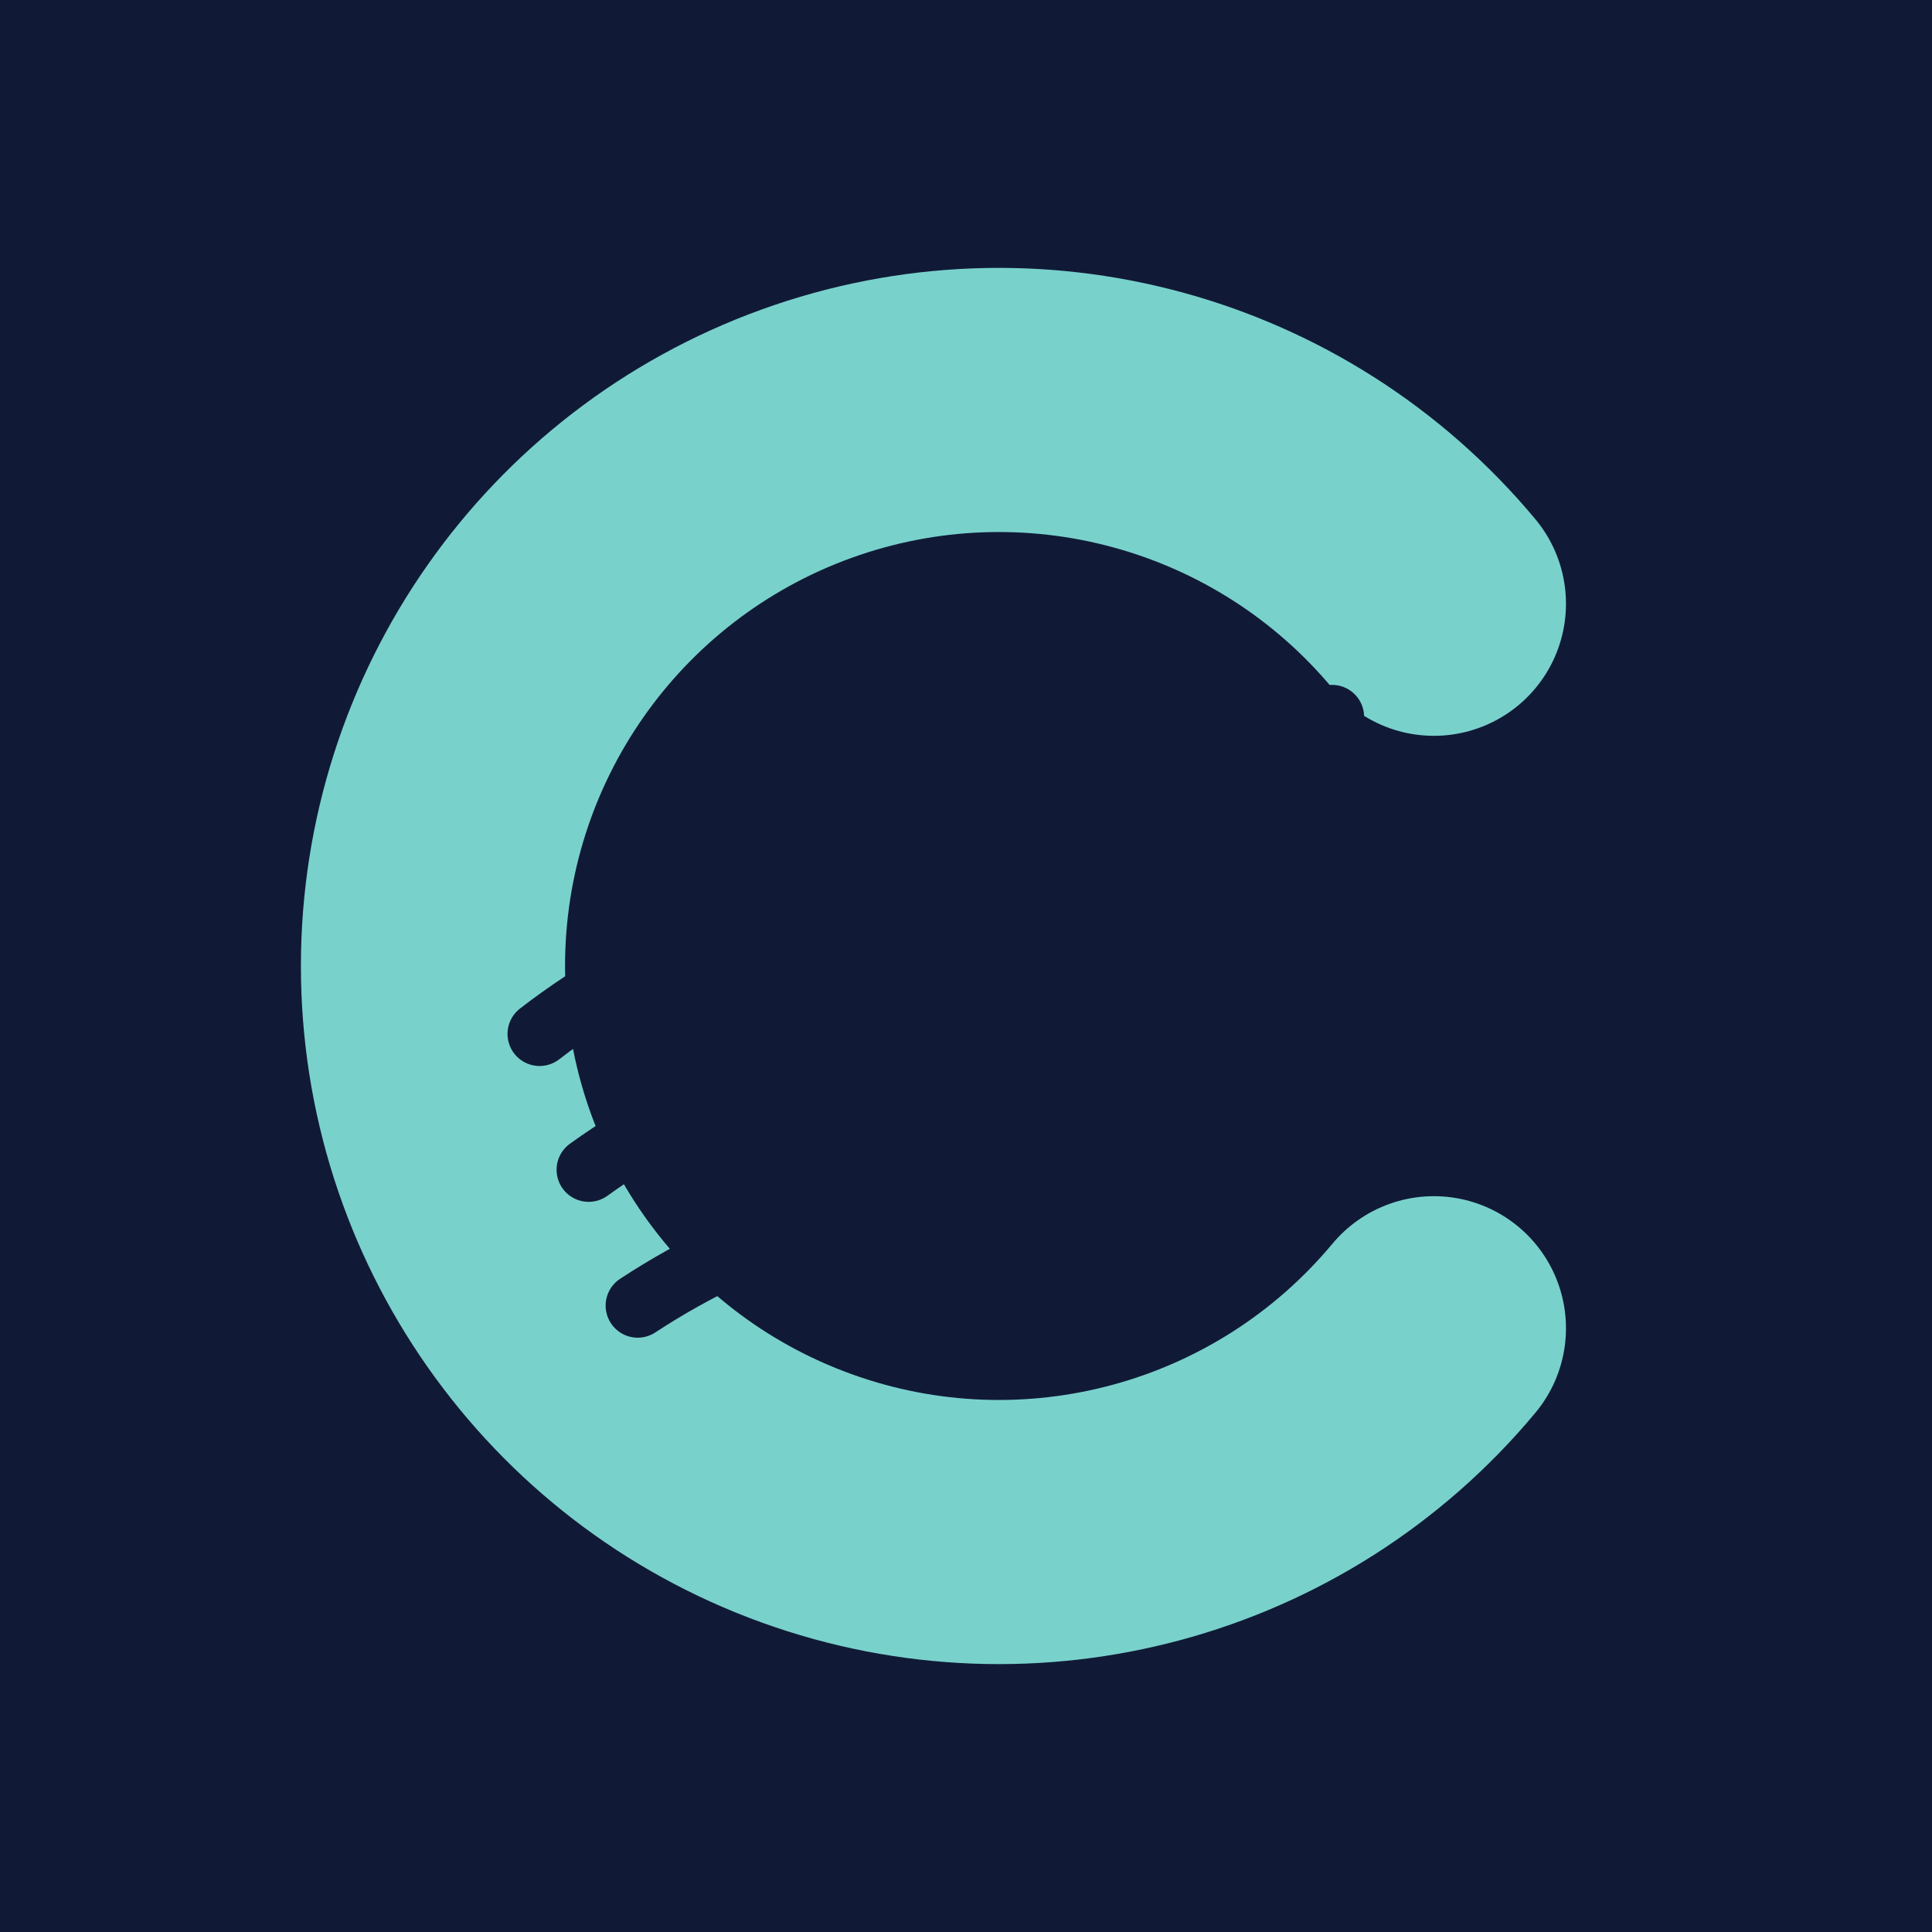
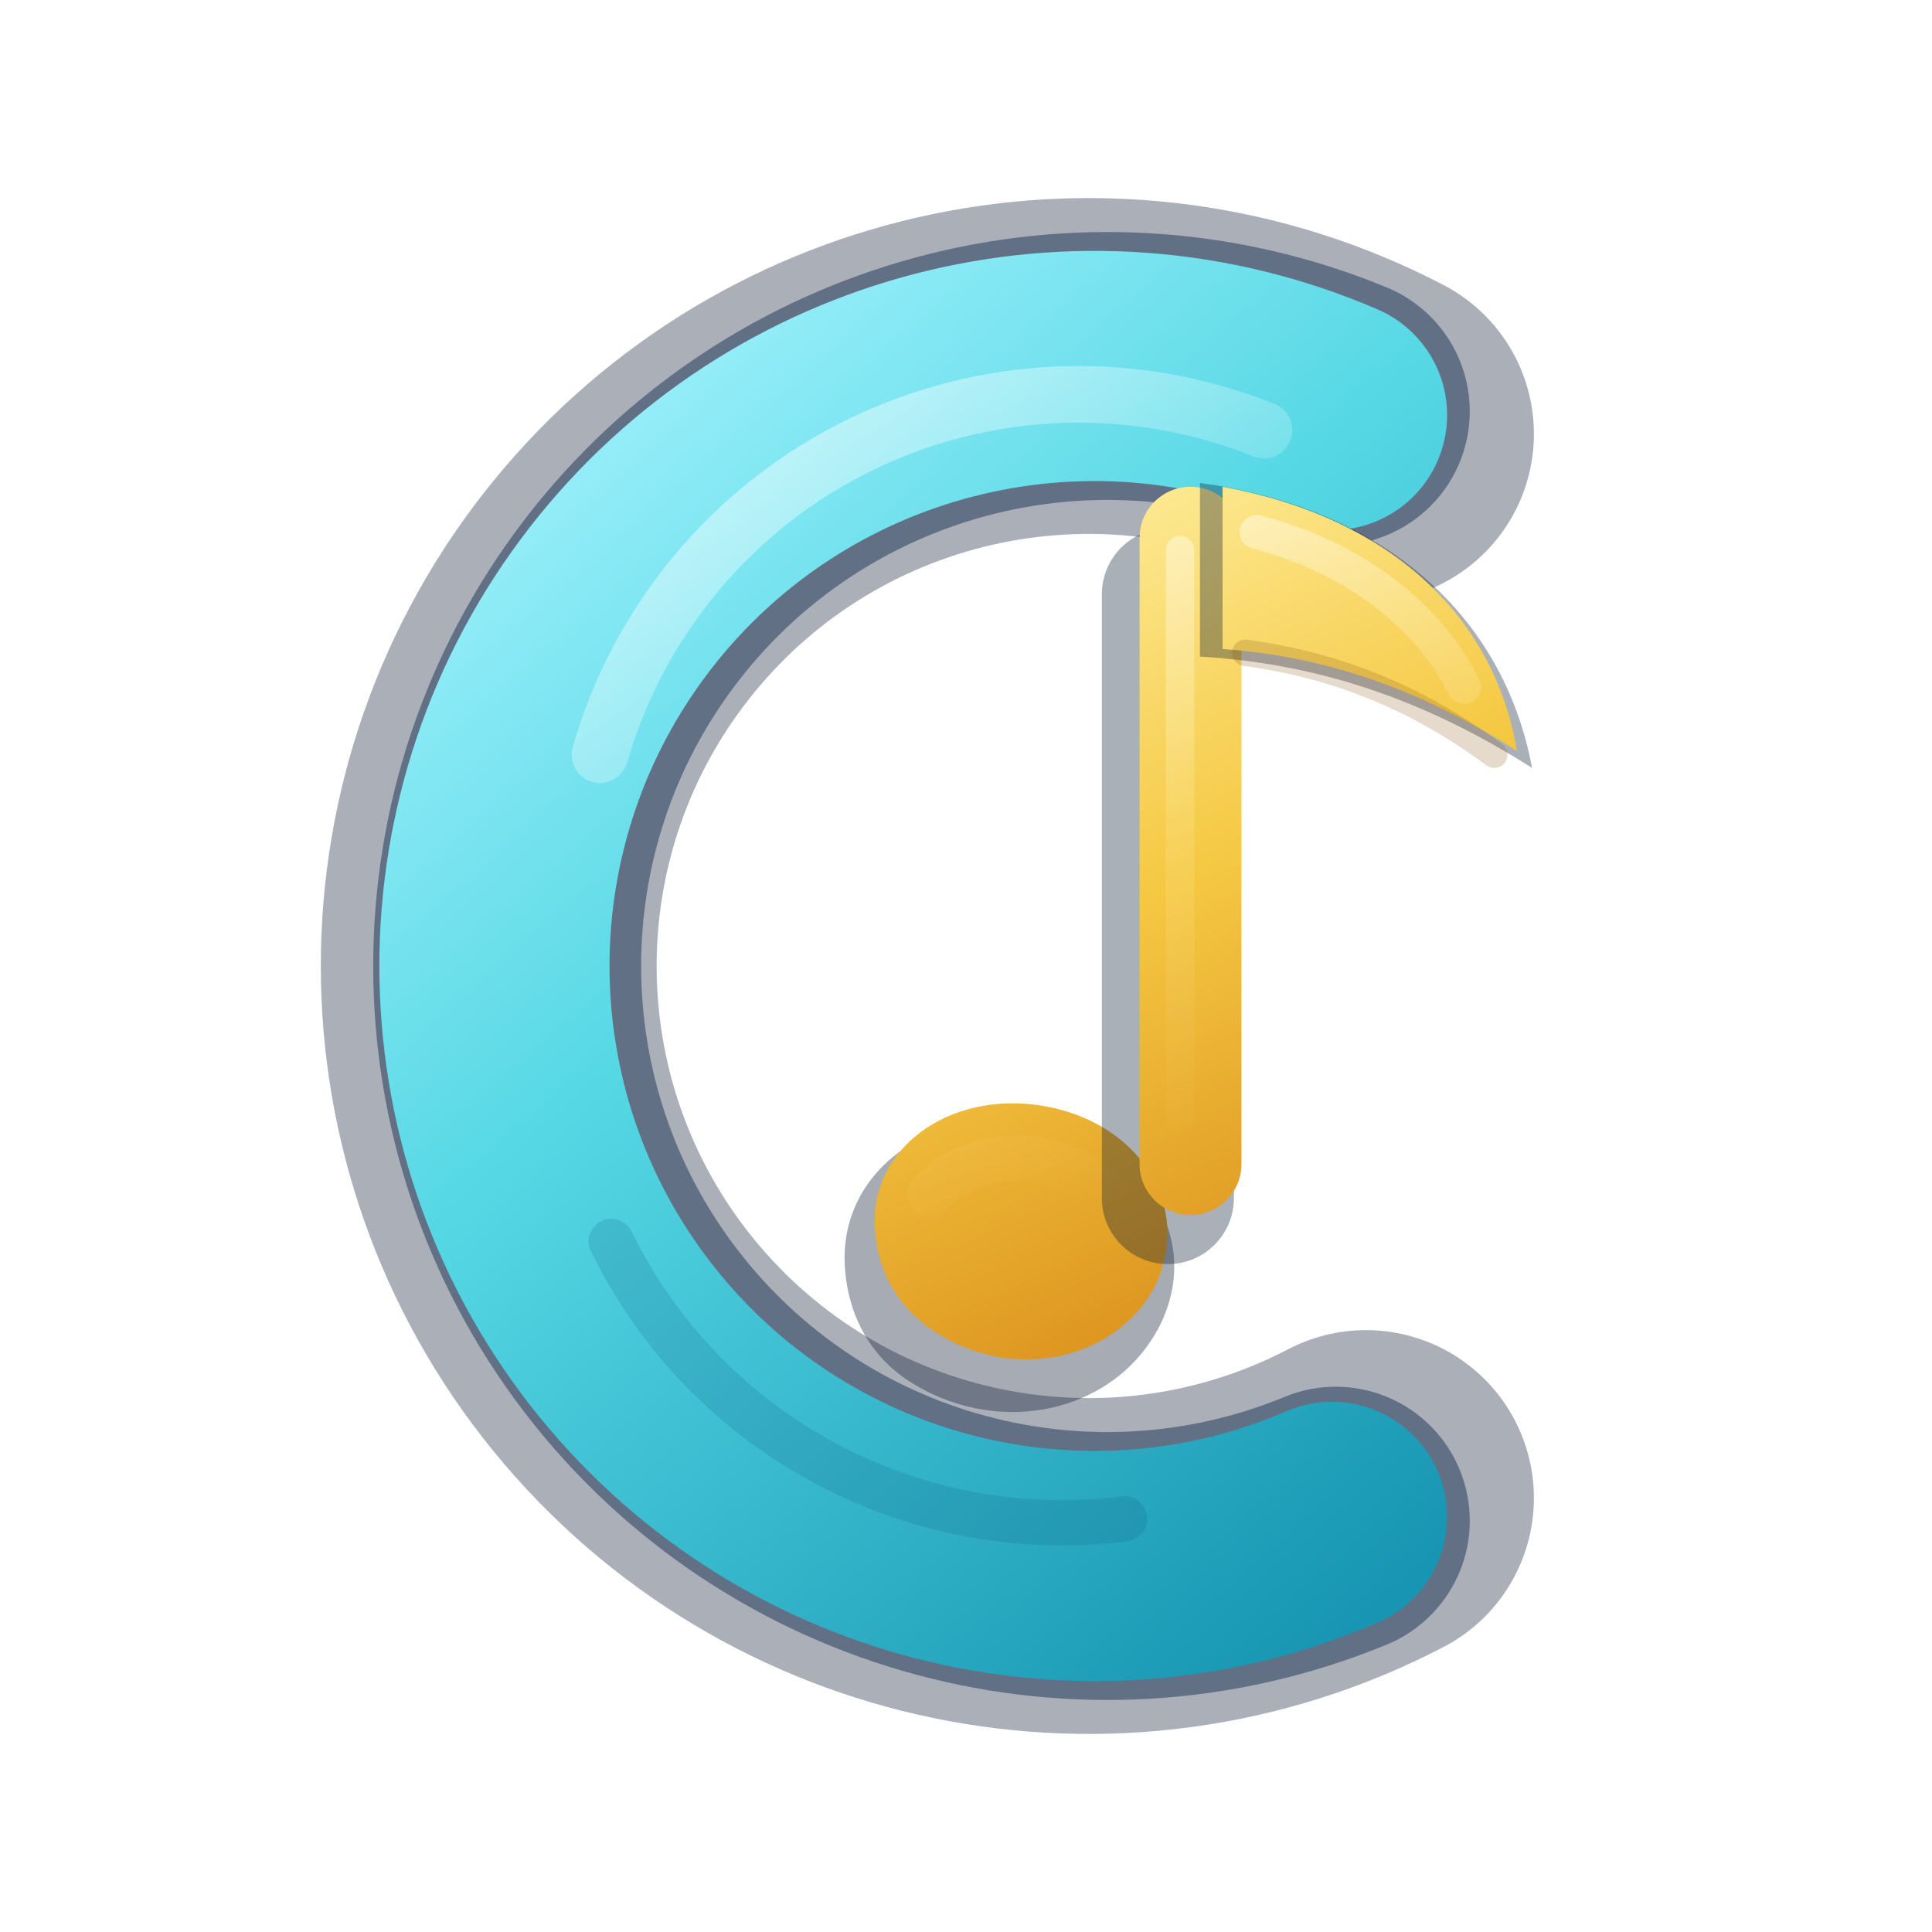
- <svg xmlns="http://www.w3.org/2000/svg" width="1024" height="1024" viewBox="0 0 1024 1024" role="img" aria-label="Clefira app logo">
-   <rect width="1024" height="1024" fill="#101A36" rx="0" />
-   <g>
-     <path d="M 760 320 A 300 300 0 1 0 760 704" fill="none" stroke="#79D1CC" stroke-width="140" stroke-linecap="round" stroke-linejoin="round" />
-     <path d="M 286 548 C 405 456 548 462 706 380" fill="none" stroke="#101A36" stroke-width="34" stroke-linecap="round" />
-     <path d="M 312 620 C 434 532 576 542 732 456" fill="none" stroke="#101A36" stroke-width="34" stroke-linecap="round" />
-     <path d="M 338 692 C 463 610 603 622 756 540" fill="none" stroke="#101A36" stroke-width="34" stroke-linecap="round" />
-   </g>
+ <svg xmlns="http://www.w3.org/2000/svg" width="1024" height="1024" viewBox="0 0 1024 1024" role="img" aria-label="Clefira C note logo">
+   <defs>
+     <linearGradient id="c-main" x1="226" y1="198" x2="770" y2="818" gradientUnits="userSpaceOnUse">
+       <stop offset="0" stop-color="#A9F5FF" />
+       <stop offset="0.42" stop-color="#55D7E4" />
+       <stop offset="1" stop-color="#1795B2" />
+     </linearGradient>
+     <linearGradient id="c-highlight" x1="274" y1="210" x2="536" y2="600" gradientUnits="userSpaceOnUse">
+       <stop offset="0" stop-color="#FFFFFF" stop-opacity="0.76" />
+       <stop offset="0.58" stop-color="#D8FBFF" stop-opacity="0.22" />
+       <stop offset="1" stop-color="#D8FBFF" stop-opacity="0" />
+     </linearGradient>
+     <linearGradient id="note-main" x1="506" y1="248" x2="724" y2="720" gradientUnits="userSpaceOnUse">
+       <stop offset="0" stop-color="#FFF2A8" />
+       <stop offset="0.48" stop-color="#F5C842" />
+       <stop offset="1" stop-color="#D68616" />
+     </linearGradient>
+     <linearGradient id="note-highlight" x1="516" y1="268" x2="646" y2="612" gradientUnits="userSpaceOnUse">
+       <stop offset="0" stop-color="#FFFFFF" stop-opacity="0.72" />
+       <stop offset="0.55" stop-color="#FFF4BE" stop-opacity="0.20" />
+       <stop offset="1" stop-color="#FFF4BE" stop-opacity="0" />
+     </linearGradient>
+   </defs>
+   <path d="M 724 230 A 318 318 0 1 0 724 794" fill="none" stroke="#06152F" stroke-width="178" stroke-linecap="round" stroke-linejoin="round" opacity="0.34" />
+   <path d="M 708 218 A 318 318 0 1 0 708 806" fill="none" stroke="#0A2348" stroke-width="142" stroke-linecap="round" stroke-linejoin="round" opacity="0.45" />
+   <path d="M 706 220 A 318 318 0 1 0 706 804" fill="none" stroke="url(#c-main)" stroke-width="122" stroke-linecap="round" stroke-linejoin="round" />
+   <path d="M 670 228 A 264 264 0 0 0 318 400" fill="none" stroke="url(#c-highlight)" stroke-width="30" stroke-linecap="round" opacity="0.92" />
+   <path d="M 324 658 A 266 266 0 0 0 596 805" fill="none" stroke="#0D5B80" stroke-width="24" stroke-linecap="round" opacity="0.18" />
+   <path d="M 448 674 C 443 623 491 586 547 596 C 605 606 638 655 615 702 C 592 748 532 762 485 734 C 461 720 450 697 448 674 Z" fill="#071730" opacity="0.36" />
+   <path d="M 464 654 C 459 610 502 578 552 586 C 602 594 632 637 613 680 C 594 719 541 733 499 708 C 477 695 466 676 464 654 Z" fill="url(#note-main)" />
+   <path d="M 493 633 C 517 607 564 607 589 636" fill="none" stroke="url(#note-highlight)" stroke-width="24" stroke-linecap="round" />
+   <rect x="584" y="280" width="70" height="390" rx="35" fill="#071730" opacity="0.34" />
+   <rect x="604" y="258" width="54" height="386" rx="27" fill="url(#note-main)" />
+   <rect x="618" y="284" width="15" height="316" rx="7.5" fill="url(#note-highlight)" opacity="0.82" />
+   <path d="M 636 256 C 733 269 797 326 812 407 C 760 374 704 352 636 348 Z" fill="#071730" opacity="0.34" />
+   <path d="M 648 258 C 736 274 792 326 804 398 C 754 366 704 348 648 344 Z" fill="url(#note-main)" />
+   <path d="M 666 282 C 717 295 757 326 776 364" fill="none" stroke="url(#note-highlight)" stroke-width="18" stroke-linecap="round" opacity="0.86" />
+   <path d="M 660 346 C 712 353 754 372 792 400" fill="none" stroke="#8A5510" stroke-width="14" stroke-linecap="round" opacity="0.22" />
</svg>
